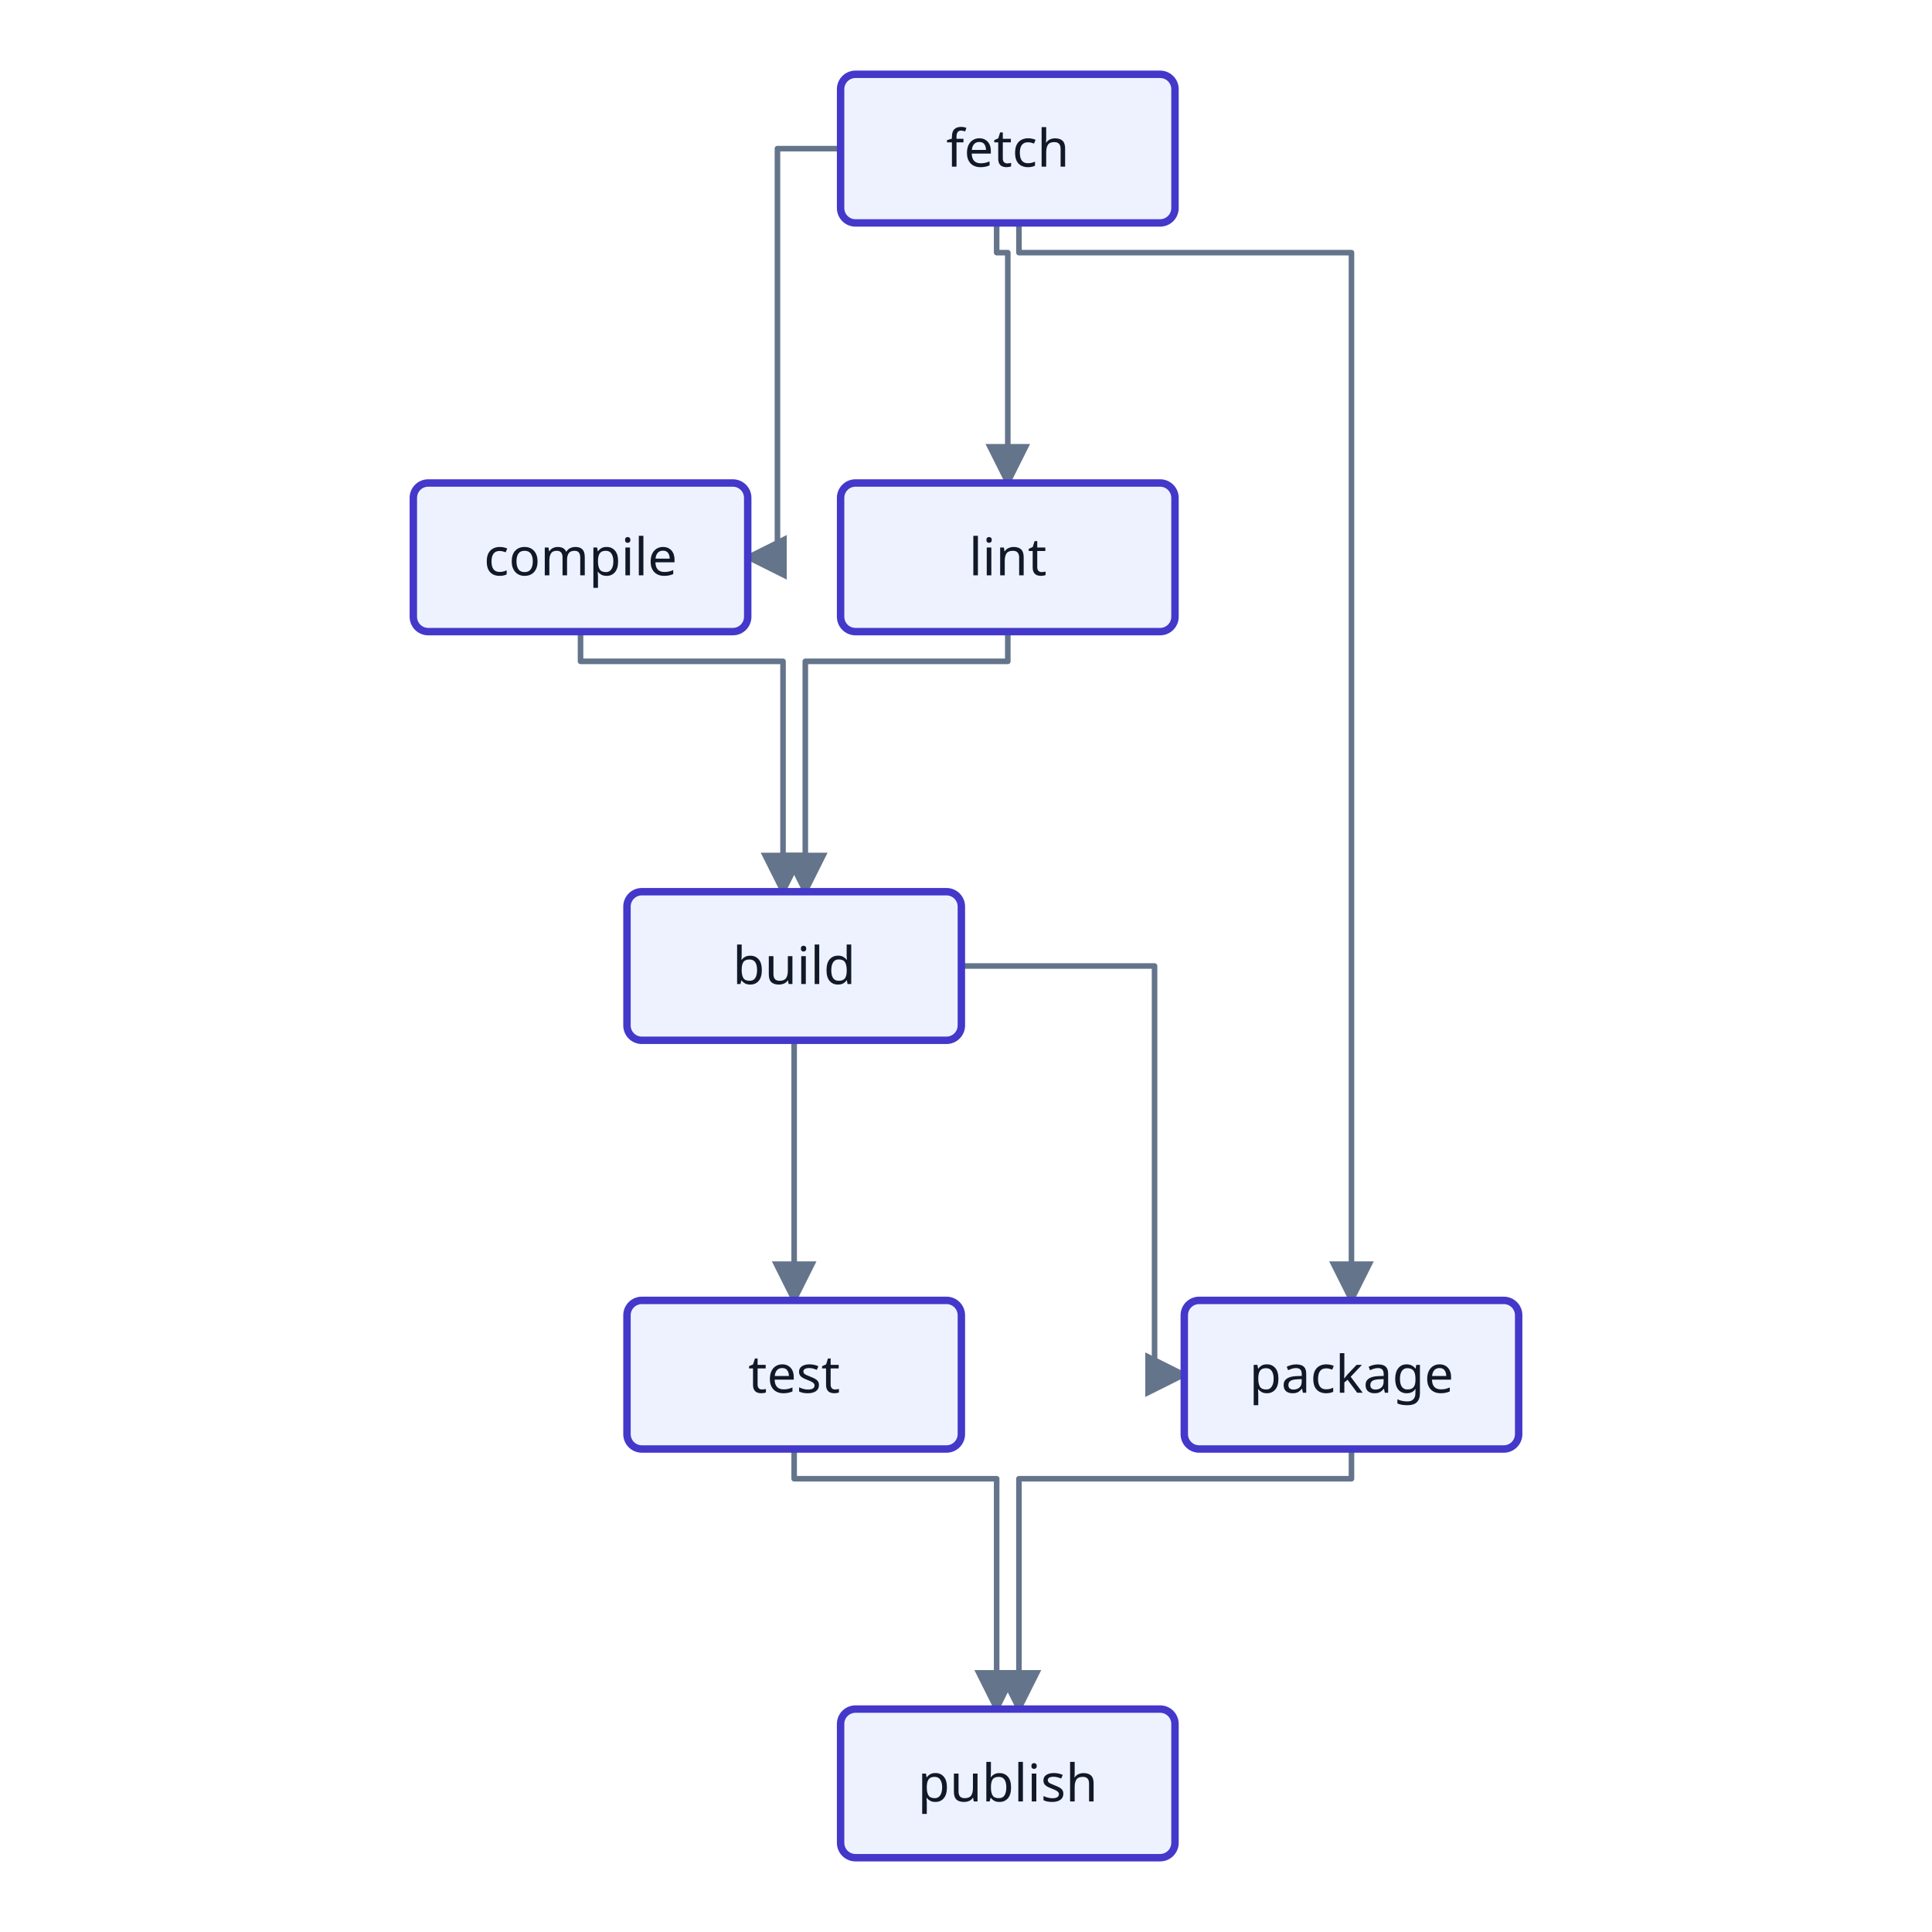
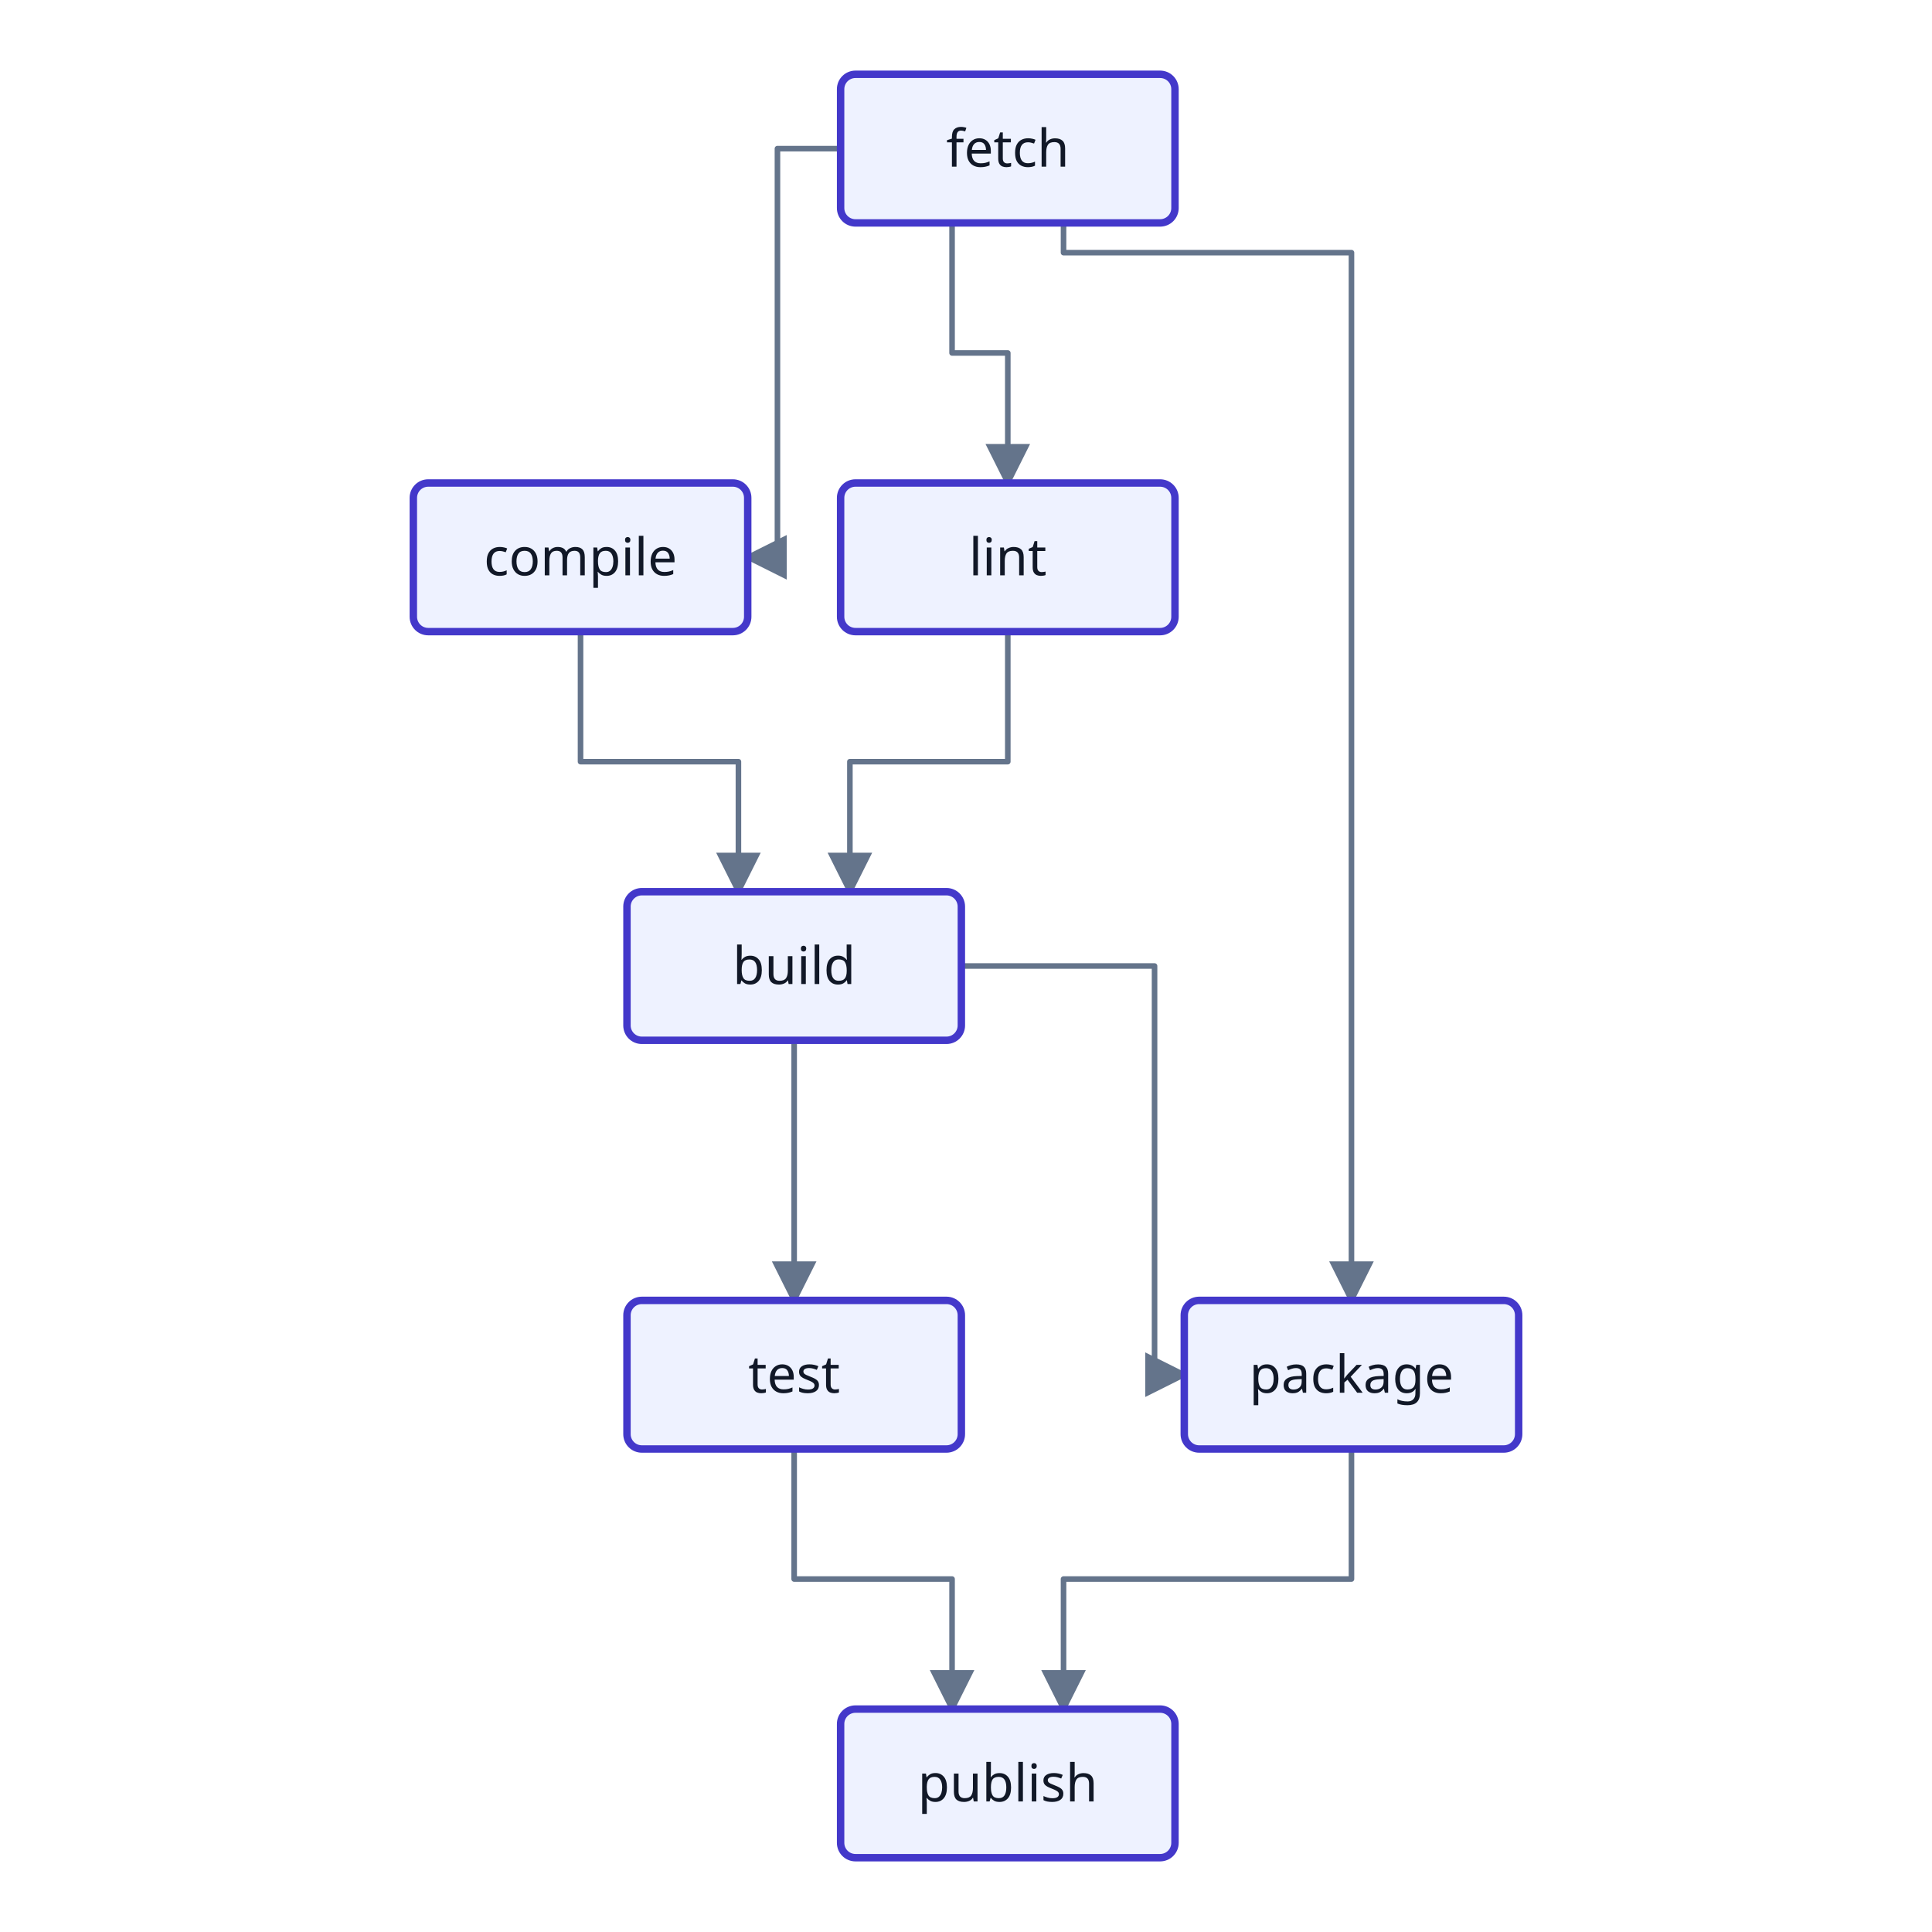
<svg xmlns="http://www.w3.org/2000/svg" width="720" height="720" viewBox="0 0 520 520">
  <defs>
    <marker id="arrow" markerWidth="8" markerHeight="8" refX="7" refY="4" orient="auto">
      <path d="M0,0 L8,4 L0,8 z" fill="#64748b" />
    </marker>
  </defs>
  <rect x="0" y="0" width="520" height="520" fill="#ffffff" />
  <g transform="translate(91.25 0)">
    <polyline points="135,40 118,40 118,150 110,150" fill="none" stroke="#64748b" stroke-width="1.5" stroke-linecap="round" stroke-linejoin="round" marker-end="url(#arrow)" />
-     <polyline points="177,60 177,68 180,68 180,130" fill="none" stroke="#64748b" stroke-width="1.5" stroke-linecap="round" stroke-linejoin="round" marker-end="url(#arrow)" />
-     <polyline points="65,170 65,178 119.5,178 119.5,240" fill="none" stroke="#64748b" stroke-width="1.5" stroke-linecap="round" stroke-linejoin="round" marker-end="url(#arrow)" />
-     <polyline points="180,170 180,178 125.5,178 125.5,240" fill="none" stroke="#64748b" stroke-width="1.5" stroke-linecap="round" stroke-linejoin="round" marker-end="url(#arrow)" />
+     <polyline points="165,60 165,95 180,95 180,130" fill="none" stroke="#64748b" stroke-width="1.5" stroke-linecap="round" stroke-linejoin="round" marker-end="url(#arrow)" />
+     <polyline points="65,170 65,205 107.5,205 107.5,240" fill="none" stroke="#64748b" stroke-width="1.5" stroke-linecap="round" stroke-linejoin="round" marker-end="url(#arrow)" />
+     <polyline points="180,170 180,205 137.5,205 137.5,240" fill="none" stroke="#64748b" stroke-width="1.5" stroke-linecap="round" stroke-linejoin="round" marker-end="url(#arrow)" />
    <polyline points="122.5,280 122.5,350" fill="none" stroke="#64748b" stroke-width="1.5" stroke-linecap="round" stroke-linejoin="round" marker-end="url(#arrow)" />
    <polyline points="167.5,260 219.5,260 219.5,370 227.5,370" fill="none" stroke="#64748b" stroke-width="1.5" stroke-linecap="round" stroke-linejoin="round" marker-end="url(#arrow)" />
-     <polyline points="122.5,390 122.5,398 177,398 177,460" fill="none" stroke="#64748b" stroke-width="1.5" stroke-linecap="round" stroke-linejoin="round" marker-end="url(#arrow)" />
-     <polyline points="272.5,390 272.5,398 183,398 183,460" fill="none" stroke="#64748b" stroke-width="1.5" stroke-linecap="round" stroke-linejoin="round" marker-end="url(#arrow)" />
-     <polyline points="183,60 183,68 272.5,68 272.5,350" fill="none" stroke="#64748b" stroke-width="1.5" stroke-linecap="round" stroke-linejoin="round" marker-end="url(#arrow)" />
+     <polyline points="122.5,390 122.5,425 165,425 165,460" fill="none" stroke="#64748b" stroke-width="1.5" stroke-linecap="round" stroke-linejoin="round" marker-end="url(#arrow)" />
+     <polyline points="272.5,390 272.5,425 195,425 195,460" fill="none" stroke="#64748b" stroke-width="1.5" stroke-linecap="round" stroke-linejoin="round" marker-end="url(#arrow)" />
+     <polyline points="195,60 195,68 272.5,68 272.5,350" fill="none" stroke="#64748b" stroke-width="1.5" stroke-linecap="round" stroke-linejoin="round" marker-end="url(#arrow)" />
    <rect x="135" y="20" width="90" height="40" rx="4" fill="#eef2ff" stroke="#4338ca" stroke-width="2" />
    <text x="180" y="40" text-anchor="middle" dominant-baseline="middle" font-family="sans-serif" font-size="14" fill="#111827">fetch</text>
    <rect x="20" y="130" width="90" height="40" rx="4" fill="#eef2ff" stroke="#4338ca" stroke-width="2" />
    <text x="65" y="150" text-anchor="middle" dominant-baseline="middle" font-family="sans-serif" font-size="14" fill="#111827">compile</text>
    <rect x="135" y="130" width="90" height="40" rx="4" fill="#eef2ff" stroke="#4338ca" stroke-width="2" />
    <text x="180" y="150" text-anchor="middle" dominant-baseline="middle" font-family="sans-serif" font-size="14" fill="#111827">lint</text>
    <rect x="77.5" y="240" width="90" height="40" rx="4" fill="#eef2ff" stroke="#4338ca" stroke-width="2" />
    <text x="122.5" y="260" text-anchor="middle" dominant-baseline="middle" font-family="sans-serif" font-size="14" fill="#111827">build</text>
    <rect x="77.5" y="350" width="90" height="40" rx="4" fill="#eef2ff" stroke="#4338ca" stroke-width="2" />
    <text x="122.5" y="370" text-anchor="middle" dominant-baseline="middle" font-family="sans-serif" font-size="14" fill="#111827">test</text>
    <rect x="227.5" y="350" width="90" height="40" rx="4" fill="#eef2ff" stroke="#4338ca" stroke-width="2" />
    <text x="272.5" y="370" text-anchor="middle" dominant-baseline="middle" font-family="sans-serif" font-size="14" fill="#111827">package</text>
    <rect x="135" y="460" width="90" height="40" rx="4" fill="#eef2ff" stroke="#4338ca" stroke-width="2" />
    <text x="180" y="480" text-anchor="middle" dominant-baseline="middle" font-family="sans-serif" font-size="14" fill="#111827">publish</text>
  </g>
</svg>
